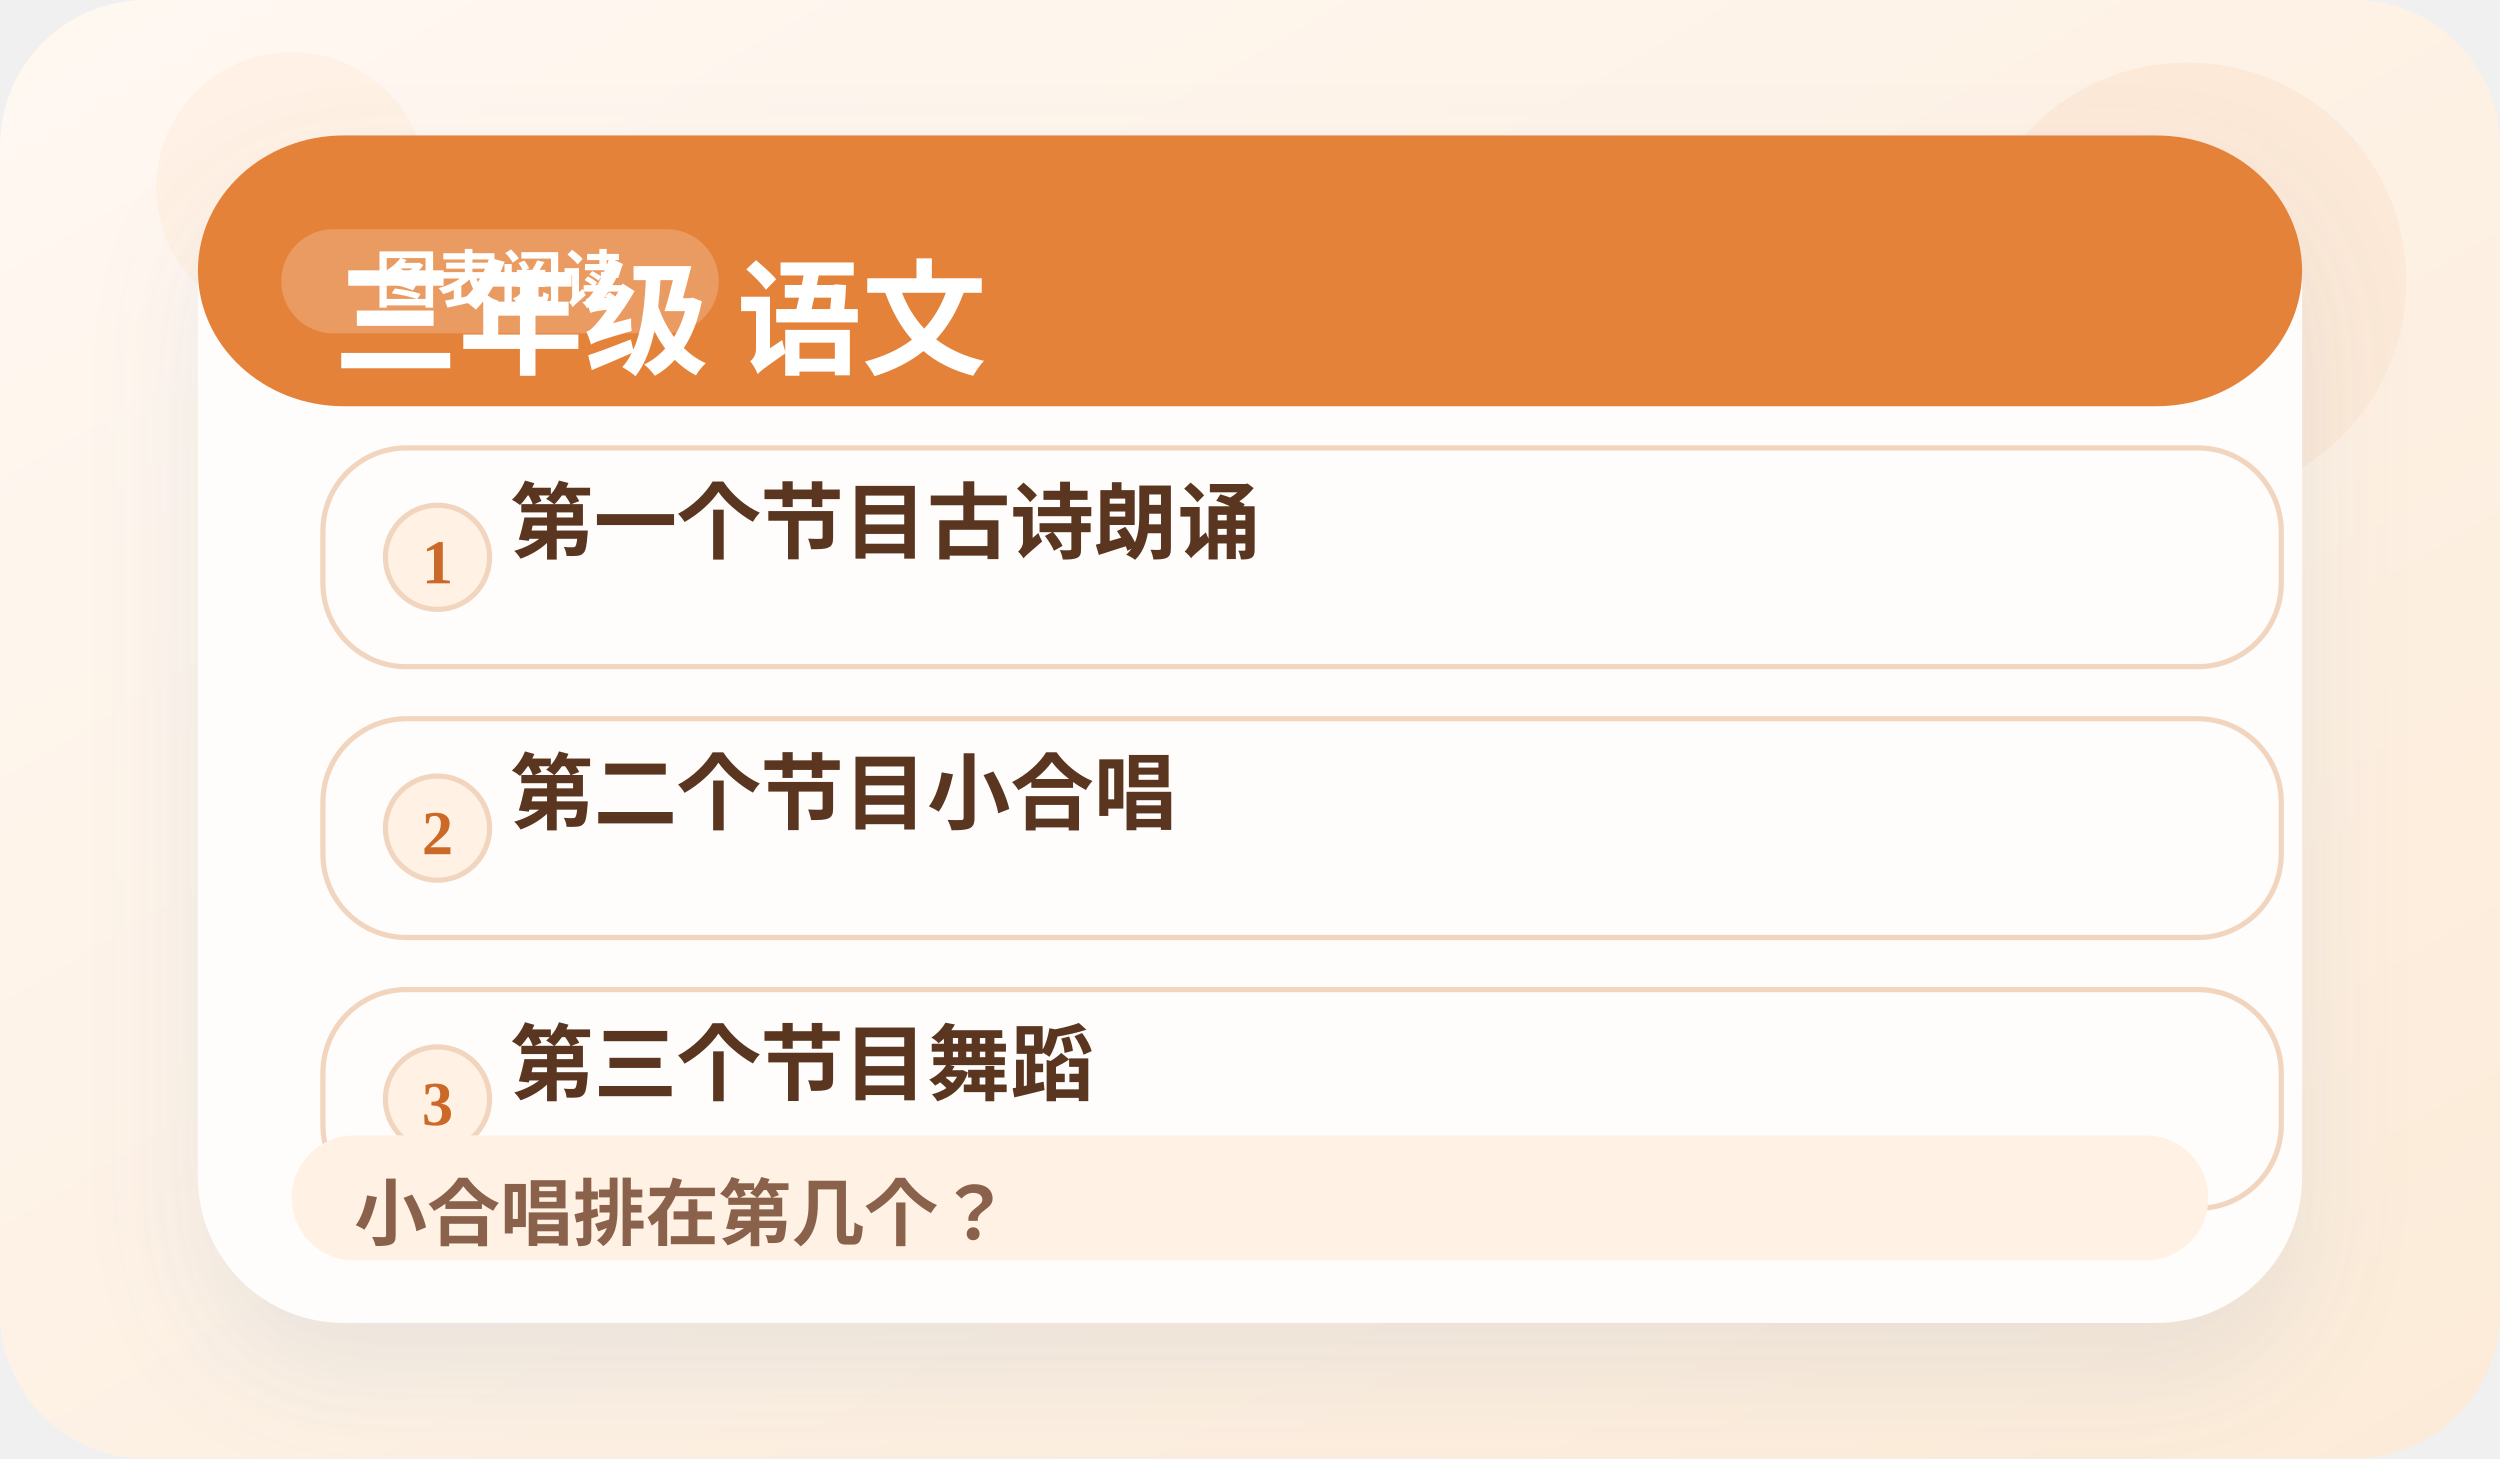
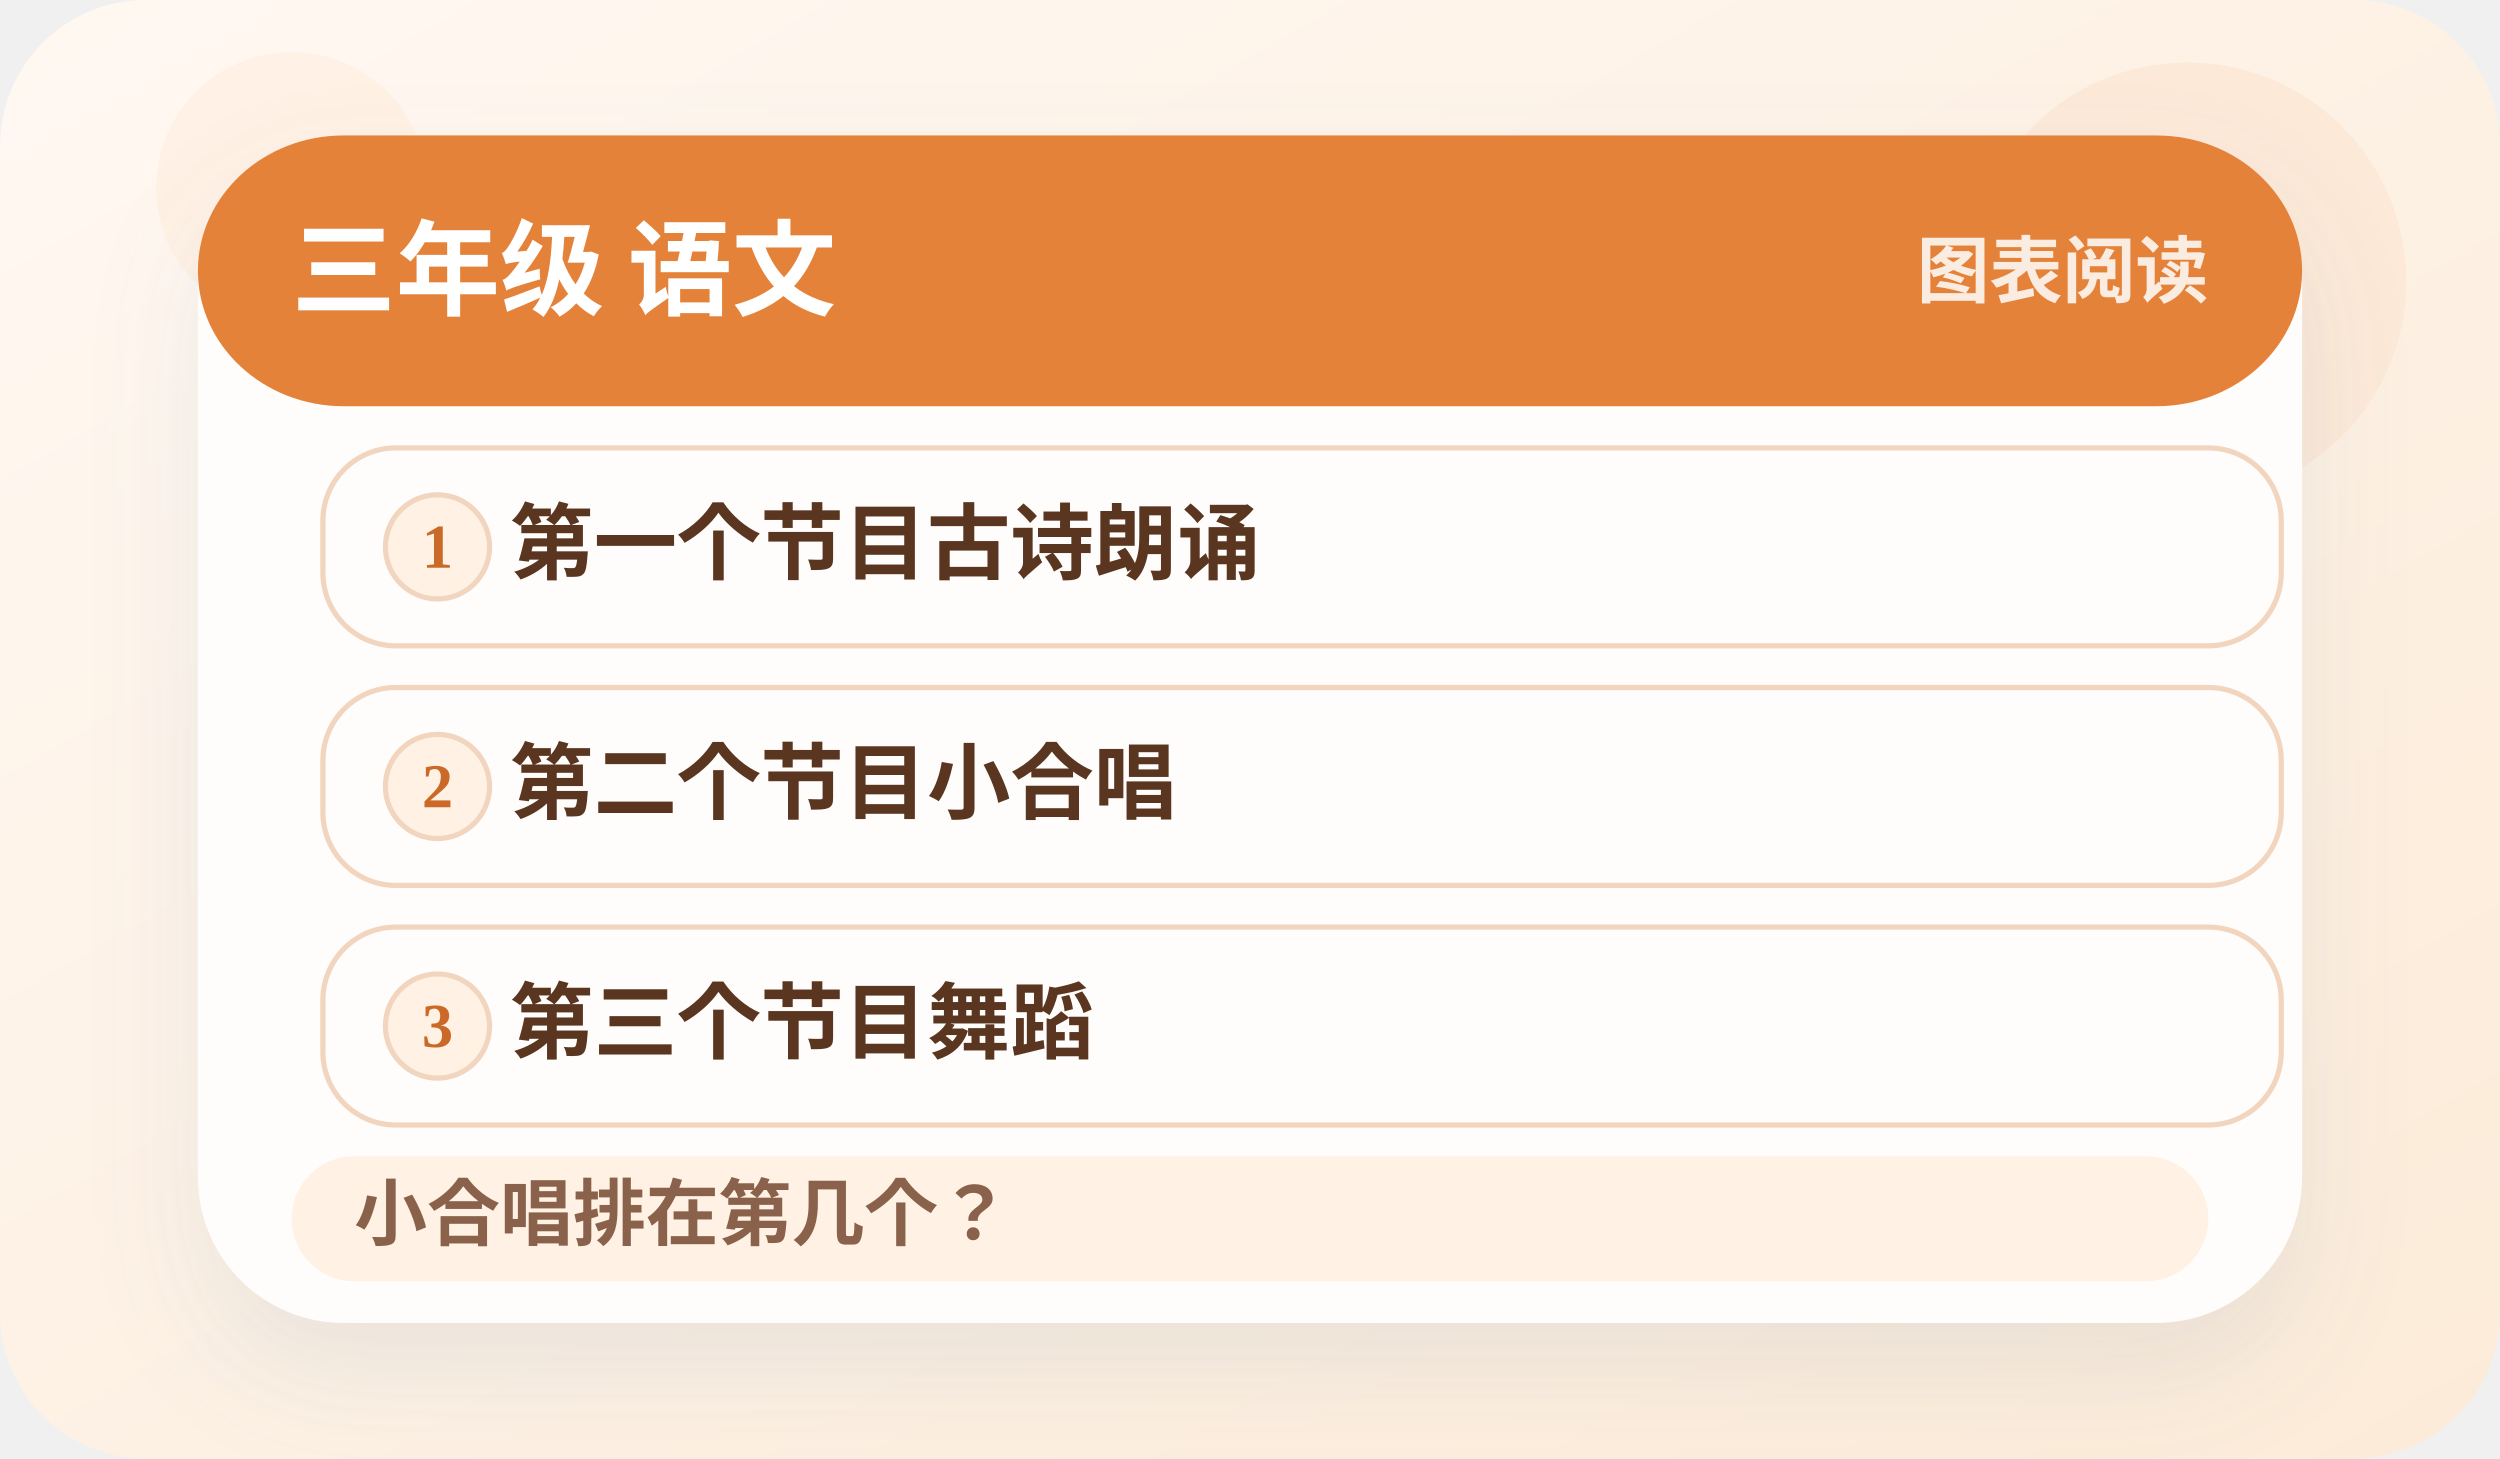
<svg xmlns="http://www.w3.org/2000/svg" viewBox="0 0 480 280">
  <defs>
    <linearGradient id="bg" x1="0%" y1="0%" x2="100%" y2="100%">
      <stop offset="0%" stop-color="#FFF8F2" />
      <stop offset="100%" stop-color="#FCEBD8" />
    </linearGradient>
    <filter id="shadow" x="-10%" y="-10%" width="120%" height="130%">
      <feDropShadow dx="0" dy="10" stdDeviation="10" flood-color="#7A94AA" flood-opacity="0.14" />
    </filter>
  </defs>
  <rect width="480" height="280" rx="28" fill="url(#bg)" />
  <circle cx="420" cy="54" r="42" fill="#FCE6D2" opacity="0.72" />
  <circle cx="56" cy="36" r="26" fill="#FFF1E3" opacity="0.9" />
  <rect x="38" y="26" width="404" height="228" rx="28" fill="#FFFDFB" filter="url(#shadow)" />
  <rect x="38" y="26" width="404" height="52" rx="28" fill="#E5823A" />
-   <rect x="54" y="44" width="84" height="20" rx="10" fill="rgba(255,255,255,0.20)" />
-   <text x="96" y="58" text-anchor="middle" font-size="12" fill="#FFFFFF" font-weight="700">图表阅读</text>
-   <text x="64" y="112" font-size="24" fill="#5A3520" font-weight="800">节目单显示</text>
-   <text x="64" y="70" font-size="24" fill="#FFFFFF" font-weight="800">三年级 语文</text>
-   <rect x="62" y="86" width="376" height="42" rx="16" fill="#FFFDFB" stroke="#F1D5BF" />
-   <circle cx="84" cy="107" r="10" fill="#FFF1E3" stroke="#F1D5BF" />
-   <text x="84" y="112" text-anchor="middle" font-size="12" fill="#CB6A28" font-weight="700">1</text>
-   <text x="98" y="106" font-size="16" fill="#5A3520" font-weight="600">
-     <tspan x="98" y="106">第一个节目古诗朗诵</tspan>
+   <text x="56" y="59" font-size="20" fill="#FFFFFF" font-weight="800">三年级 语文</text>
+   <text x="424" y="57" text-anchor="end" font-size="14" fill="rgba(255,255,255,0.85)" font-weight="700">图表阅读</text>
+   <rect x="62" y="86" width="376" height="38" rx="14" fill="#FFFDFB" stroke="#F1D5BF" />
+   <circle cx="84" cy="105" r="10" fill="#FFF1E3" stroke="#F1D5BF" />
+   <text x="84" y="109" text-anchor="middle" font-size="12" fill="#CB6A28" font-weight="700">1</text>
+   <text x="98" font-size="16" fill="#5A3520" font-weight="600">
+     <tspan x="98" y="110">第一个节目古诗朗诵</tspan>
  </text>
-   <rect x="62" y="138" width="376" height="42" rx="16" fill="#FFFDFB" stroke="#F1D5BF" />
-   <circle cx="84" cy="159" r="10" fill="#FFF1E3" stroke="#F1D5BF" />
-   <text x="84" y="164" text-anchor="middle" font-size="12" fill="#CB6A28" font-weight="700">2</text>
-   <text x="98" y="158" font-size="16" fill="#5A3520" font-weight="600">
-     <tspan x="98" y="158">第二个节目小合唱</tspan>
+   <rect x="62" y="132" width="376" height="38" rx="14" fill="#FFFDFB" stroke="#F1D5BF" />
+   <circle cx="84" cy="151" r="10" fill="#FFF1E3" stroke="#F1D5BF" />
+   <text x="84" y="155" text-anchor="middle" font-size="12" fill="#CB6A28" font-weight="700">2</text>
+   <text x="98" font-size="16" fill="#5A3520" font-weight="600">
+     <tspan x="98" y="156">第二个节目小合唱</tspan>
  </text>
-   <rect x="62" y="190" width="376" height="42" rx="16" fill="#FFFDFB" stroke="#F1D5BF" />
-   <circle cx="84" cy="211" r="10" fill="#FFF1E3" stroke="#F1D5BF" />
-   <text x="84" y="216" text-anchor="middle" font-size="12" fill="#CB6A28" font-weight="700">3</text>
-   <text x="98" y="210" font-size="16" fill="#5A3520" font-weight="600">
-     <tspan x="98" y="210">第三个节目舞蹈</tspan>
+   <rect x="62" y="178" width="376" height="38" rx="14" fill="#FFFDFB" stroke="#F1D5BF" />
+   <circle cx="84" cy="197" r="10" fill="#FFF1E3" stroke="#F1D5BF" />
+   <text x="84" y="201" text-anchor="middle" font-size="12" fill="#CB6A28" font-weight="700">3</text>
+   <text x="98" font-size="16" fill="#5A3520" font-weight="600">
+     <tspan x="98" y="202">第三个节目舞蹈</tspan>
  </text>
-   <rect x="56" y="218" width="368" height="24" rx="12" fill="#FFF1E3" />
-   <text x="68" y="238" font-size="14" fill="#8A624B" font-weight="600">
-     <tspan x="68" y="238">小合唱排在第几个？</tspan>
-   </text>
+   <rect x="56" y="222" width="368" height="24" rx="12" fill="#FFF1E3" />
+   <text x="68" y="238" font-size="14" fill="#8A624B" font-weight="600">小合唱排在第几个？</text>
</svg>
